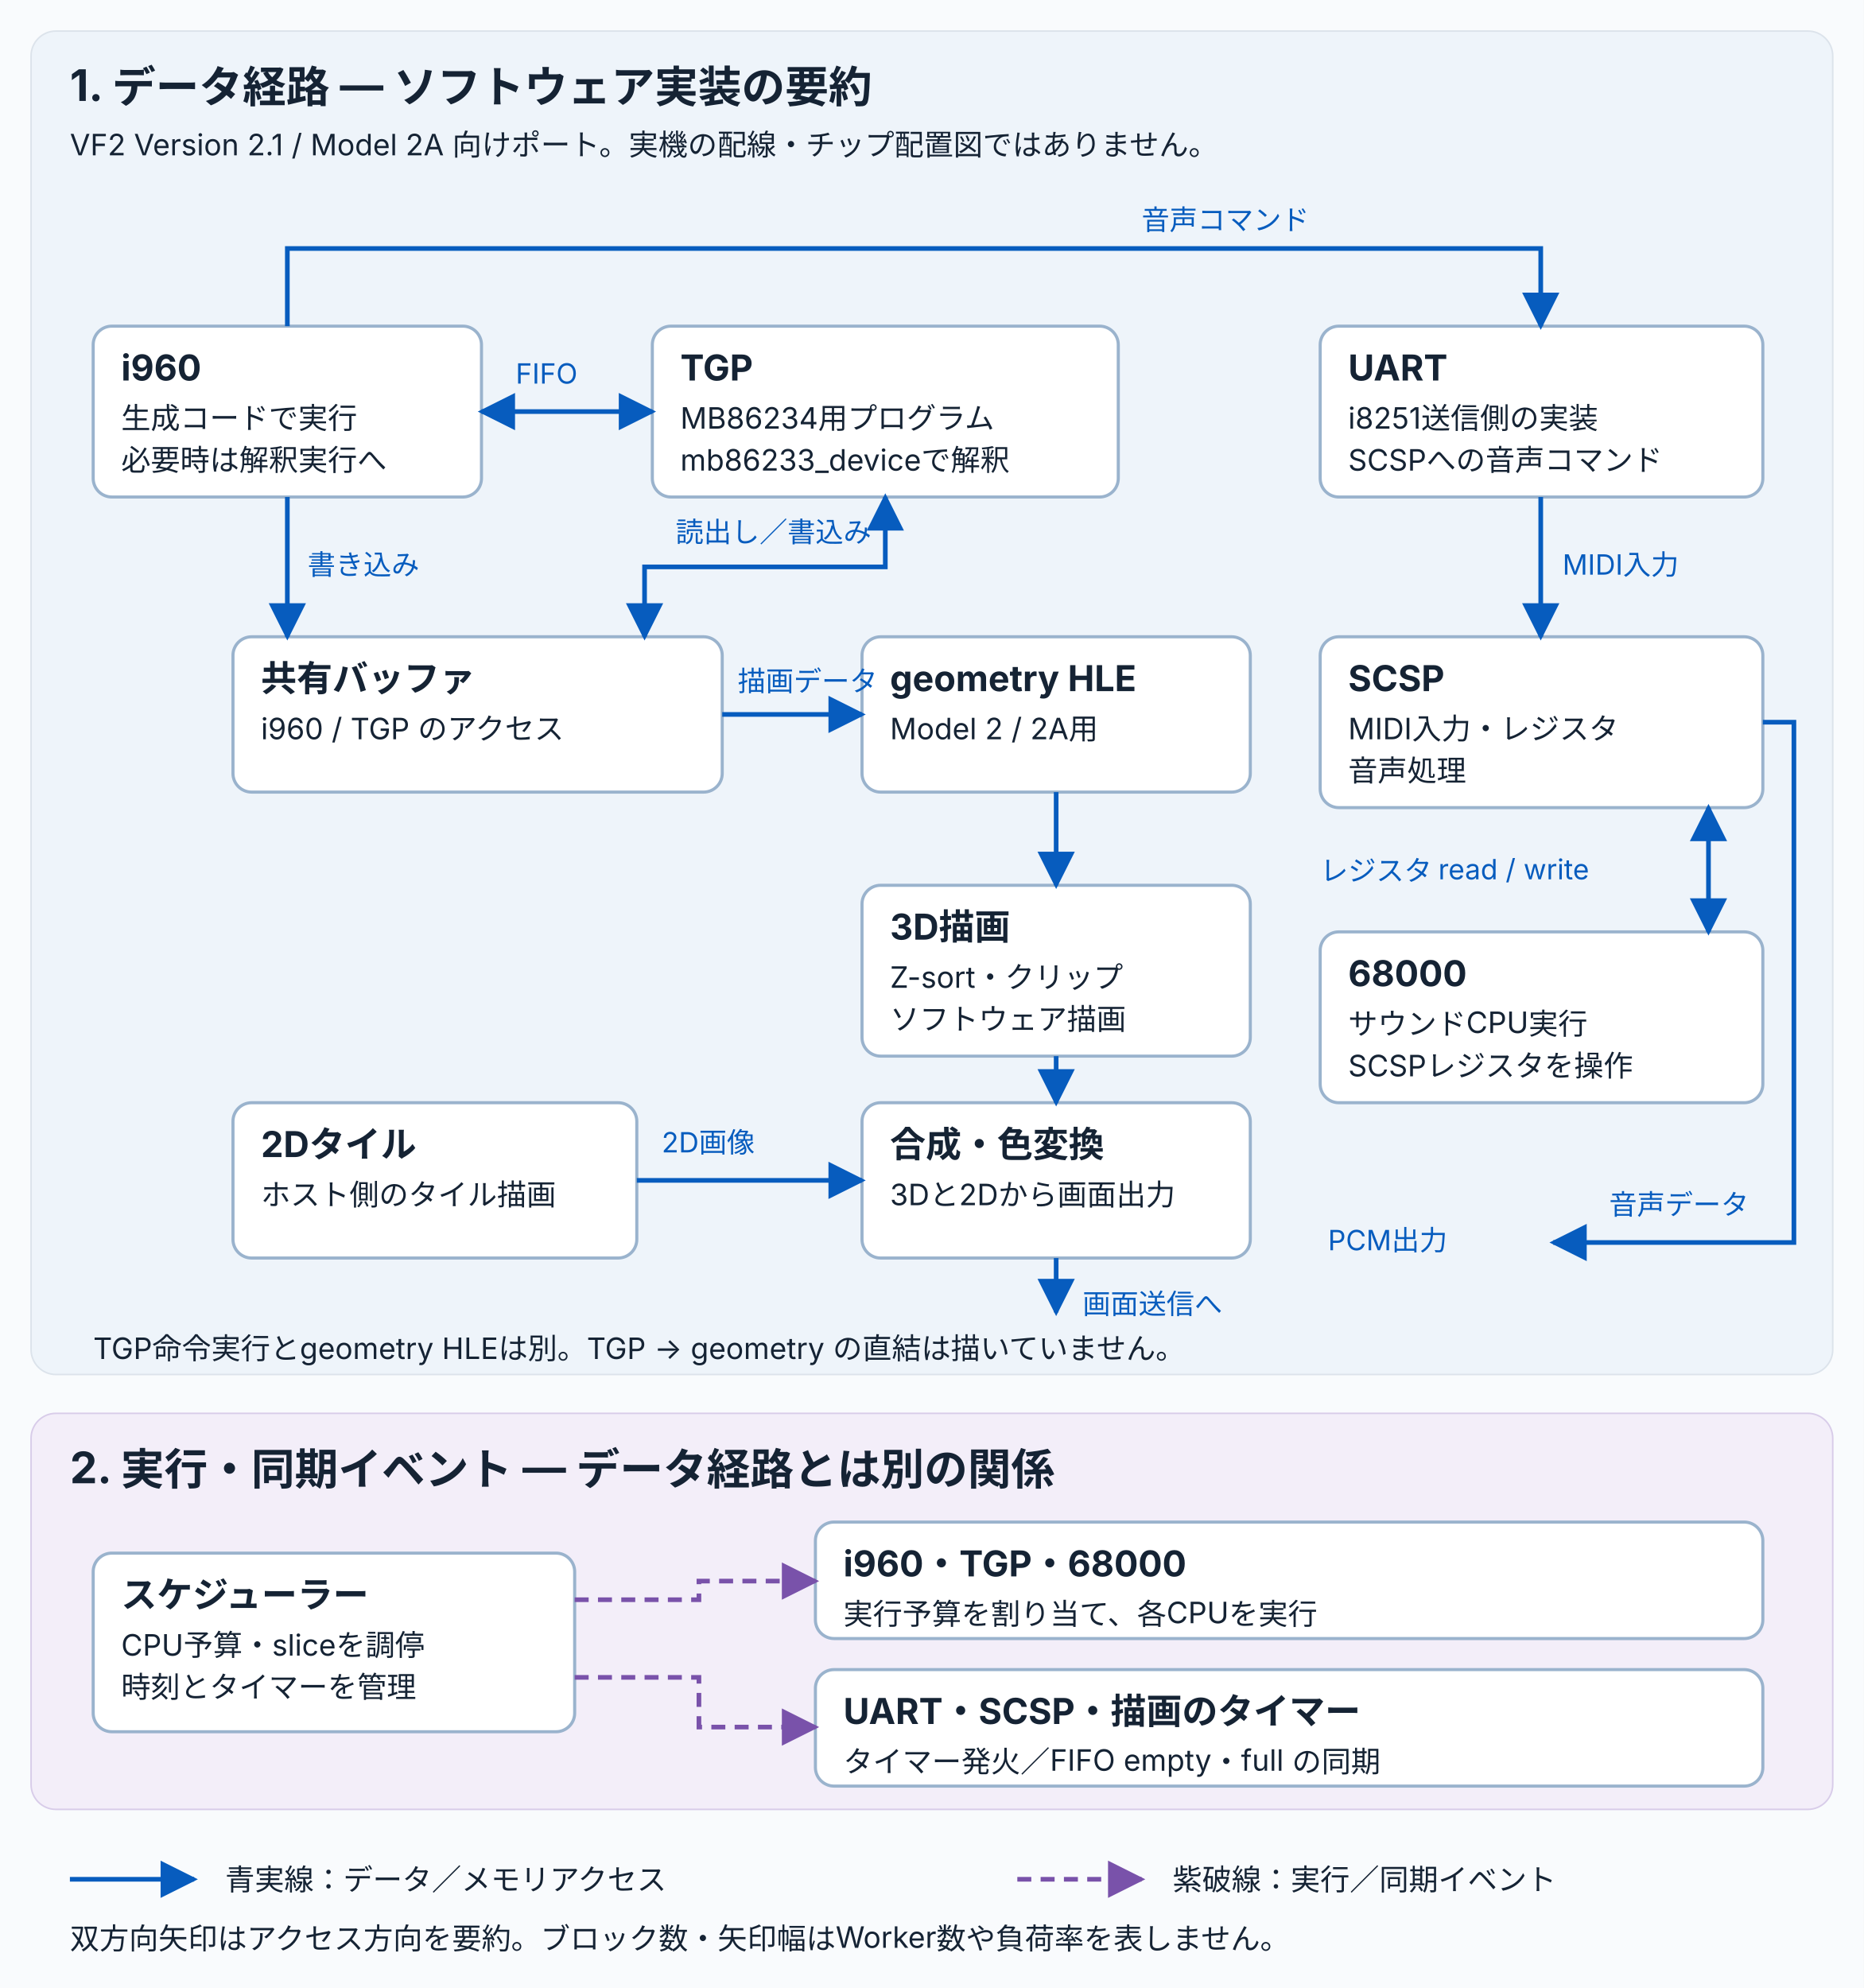
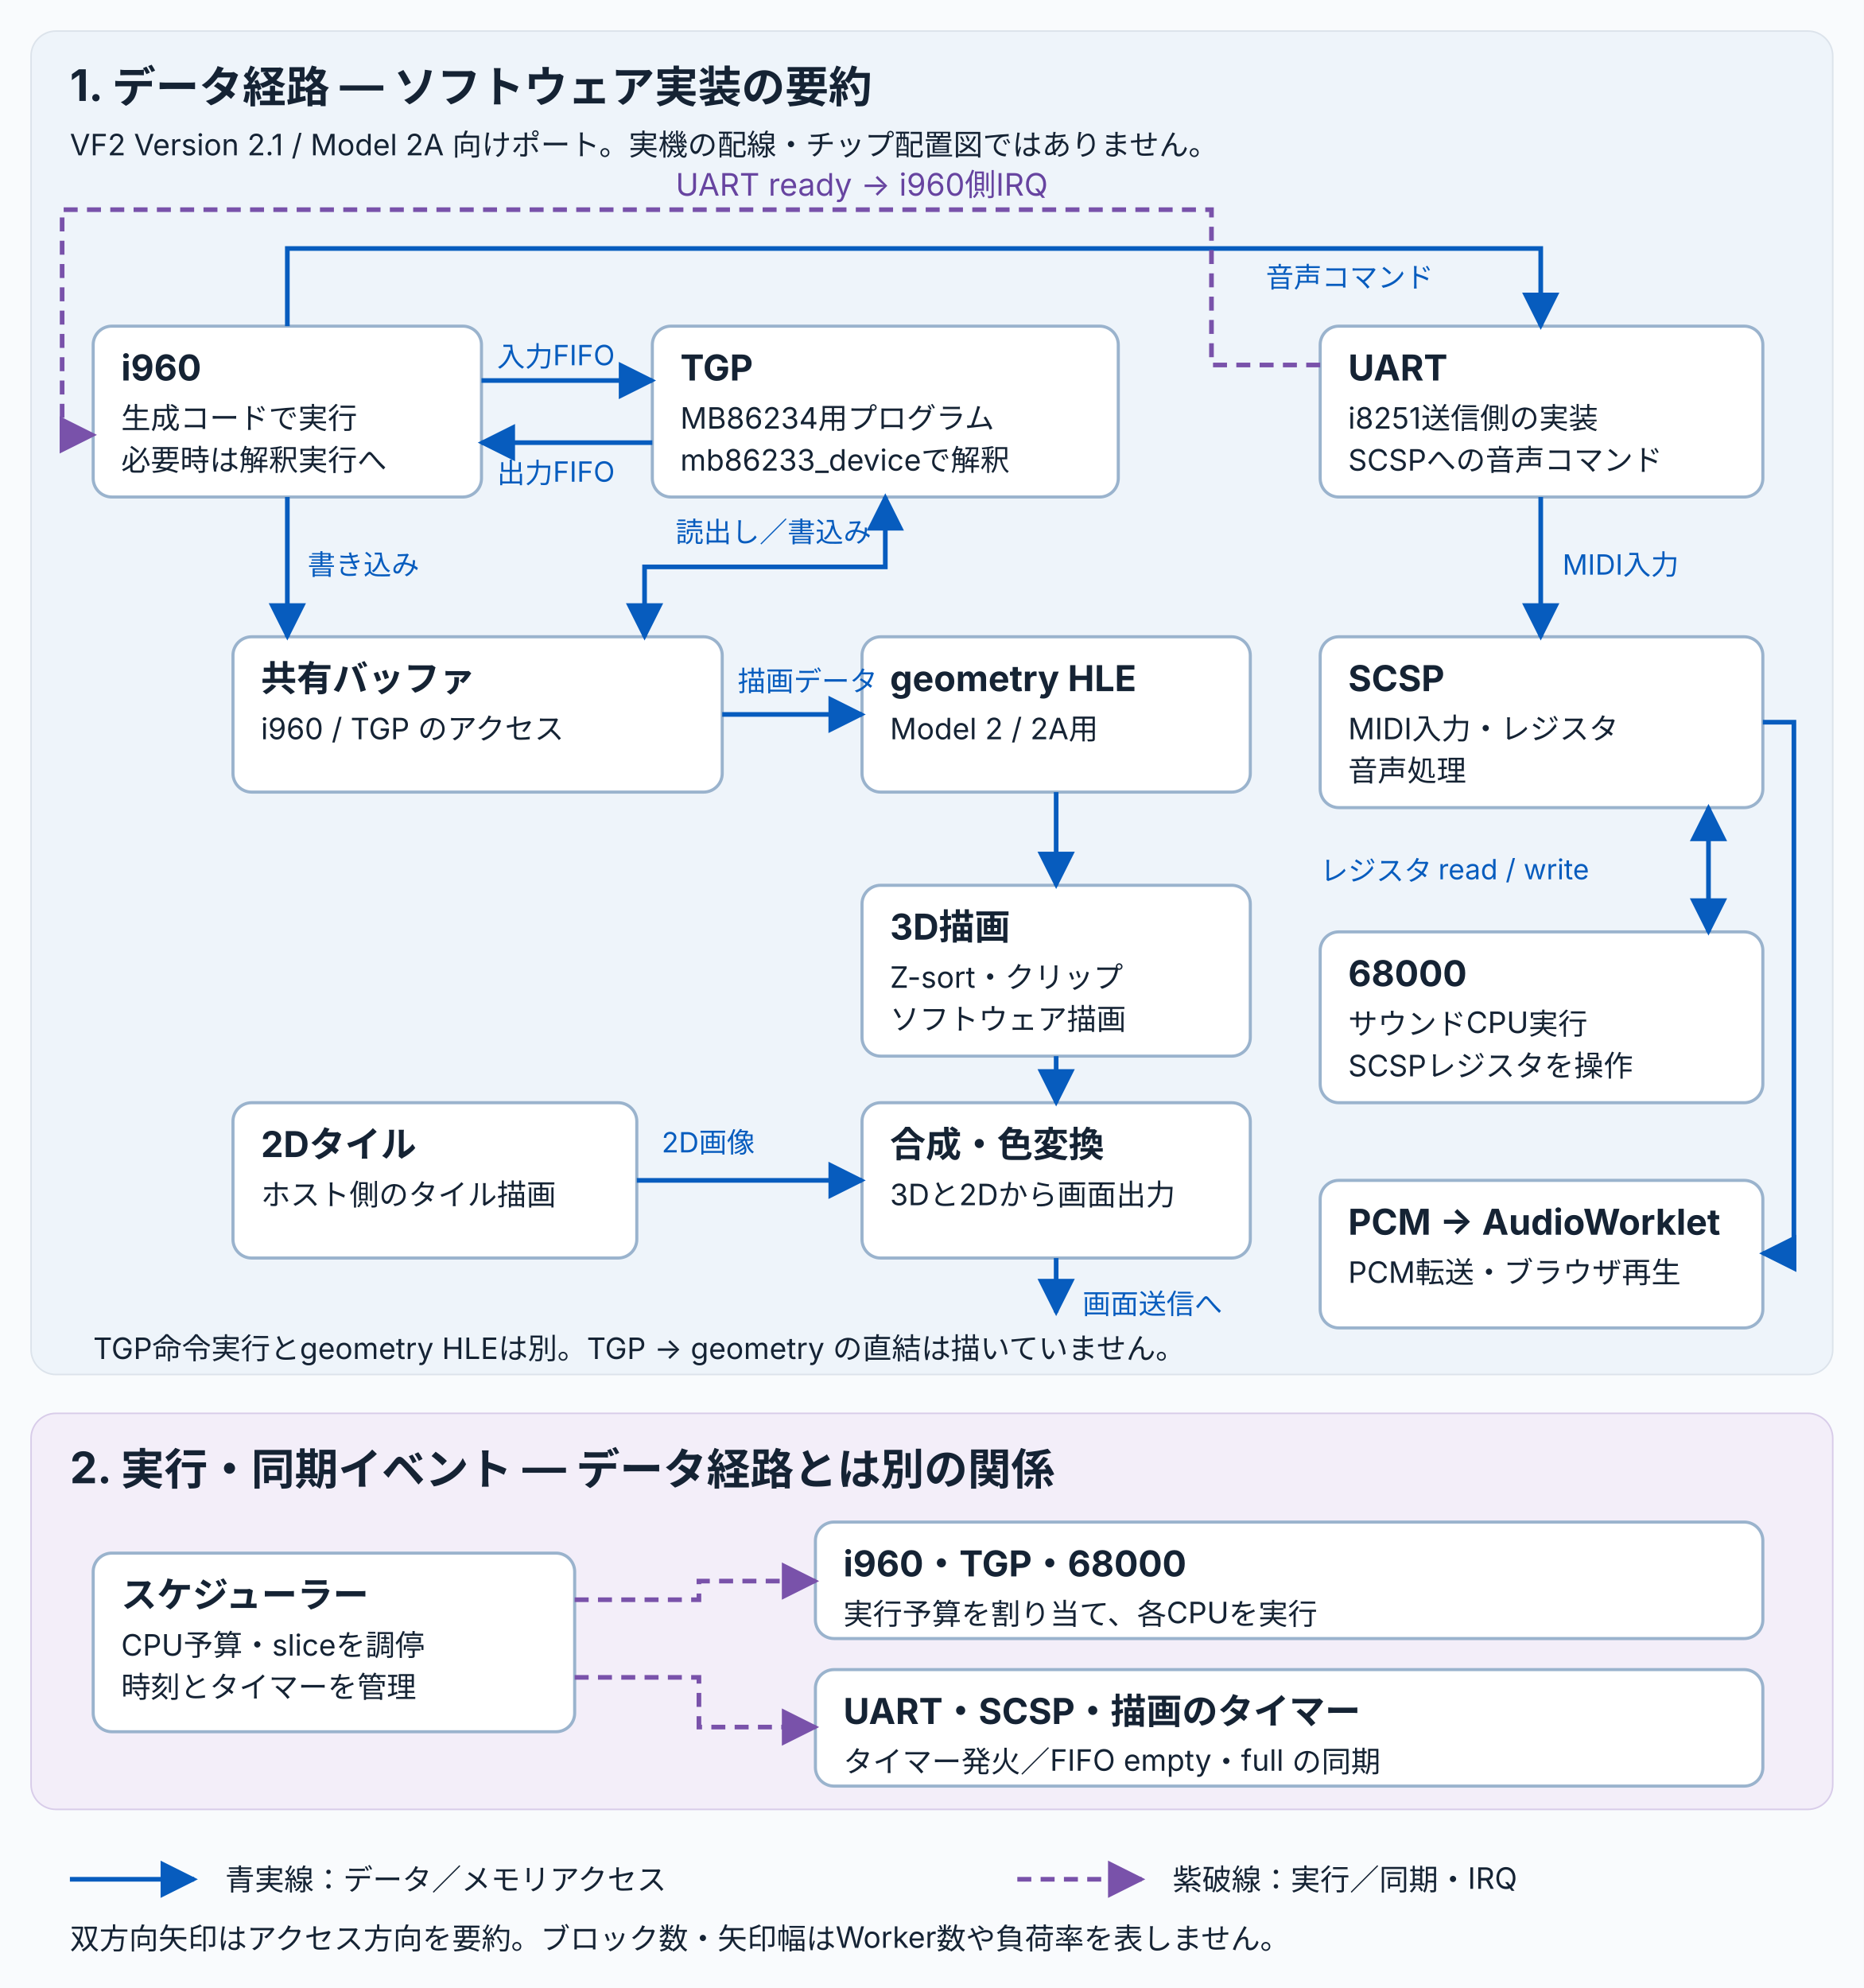
<svg xmlns="http://www.w3.org/2000/svg" viewBox="0 0 1200 1280" width="1200" height="1280" role="img" aria-labelledby="diagram-title diagram-desc">
  <style>text{font-family:-apple-system,BlinkMacSystemFont,"Segoe UI","Noto Sans JP",sans-serif;fill:#152334}.head{font-size:28px;font-weight:700}.label{font-size:23px;font-weight:700}.small{font-size:19px}.edge{font-size:18px;fill:#075cbe}.sync-label{font-size:20px;fill:#6744a0}.box{fill:#fff;stroke:#9ab3cd;stroke-width:2}.data{fill:none;stroke:#075cbe;stroke-width:3}.sync{fill:none;stroke:#7952aa;stroke-width:3;stroke-dasharray:9 6}</style>
  <defs>
    <marker id="data-arrow" viewBox="0 0 10 10" refX="9" refY="5" markerWidth="8" markerHeight="8" orient="auto-start-reverse">
      <path d="M 0 0 L 10 5 L 0 10 z" fill="#075cbe" />
    </marker>
    <marker id="sync-arrow" viewBox="0 0 10 10" refX="9" refY="5" markerWidth="8" markerHeight="8" orient="auto-start-reverse">
      <path d="M 0 0 L 10 5 L 0 10 z" fill="#7952aa" />
    </marker>
  </defs>
  <rect width="1200" height="1280" fill="#f9fbfd" />
  <rect x="20" y="20" width="1160" height="865" rx="16" fill="#eef4fa" stroke="#dce3eb" />
  <text x="45" y="65" class="head">1. データ経路 — ソフトウェア実装の要約</text>
  <text x="45" y="100" class="small">VF2 Version 2.1 / Model 2A 向けポート。実機の配線・チップ配置図ではありません。</text>
  <g data-node="i960">
    <rect x="60" y="210" width="250" height="110" rx="12" class="box" />
    <text x="78" y="245" class="label">i960</text>
    <text x="78" y="276" class="small">生成コードで実行</text>
    <text x="78" y="303" class="small">必要時は解釈実行へ</text>
  </g>
  <g data-node="TGP">
    <rect x="420" y="210" width="300" height="110" rx="12" class="box" />
    <text x="438" y="245" class="label">TGP</text>
    <text x="438" y="276" class="small">MB86234用プログラム</text>
    <text x="438" y="303" class="small">mb86233_deviceで解釈</text>
  </g>
  <g data-node="UART">
    <rect x="850" y="210" width="285" height="110" rx="12" class="box" />
    <text x="868" y="245" class="label">UART</text>
    <text x="868" y="276" class="small">i8251送信側の実装</text>
    <text x="868" y="303" class="small">SCSPへの音声コマンド</text>
  </g>
  <g data-node="共有バッファ">
    <rect x="150" y="410" width="315" height="100" rx="12" class="box" />
    <text x="168" y="445" class="label">共有バッファ</text>
    <text x="168" y="476" class="small">i960 / TGP のアクセス</text>
  </g>
  <g data-node="geometry HLE">
    <rect x="555" y="410" width="250" height="100" rx="12" class="box" />
    <text x="573" y="445" class="label">geometry HLE</text>
    <text x="573" y="476" class="small">Model 2 / 2A用</text>
  </g>
  <g data-node="3D描画">
    <rect x="555" y="570" width="250" height="110" rx="12" class="box" />
    <text x="573" y="605" class="label">3D描画</text>
    <text x="573" y="636" class="small">Z-sort・クリップ</text>
    <text x="573" y="663" class="small">ソフトウェア描画</text>
  </g>
  <g data-node="2Dタイル">
    <rect x="150" y="710" width="260" height="100" rx="12" class="box" />
    <text x="168" y="745" class="label">2Dタイル</text>
    <text x="168" y="776" class="small">ホスト側のタイル描画</text>
  </g>
  <g data-node="合成・色変換">
    <rect x="555" y="710" width="250" height="100" rx="12" class="box" />
    <text x="573" y="745" class="label">合成・色変換</text>
    <text x="573" y="776" class="small">3Dと2Dから画面出力</text>
  </g>
  <g data-node="SCSP">
    <rect x="850" y="410" width="285" height="110" rx="12" class="box" />
    <text x="868" y="445" class="label">SCSP</text>
    <text x="868" y="476" class="small">MIDI入力・レジスタ</text>
    <text x="868" y="503" class="small">音声処理</text>
  </g>
  <g data-node="68000">
    <rect x="850" y="600" width="285" height="110" rx="12" class="box" />
    <text x="868" y="635" class="label">68000</text>
    <text x="868" y="666" class="small">サウンドCPU実行</text>
    <text x="868" y="693" class="small">SCSPレジスタを操作</text>
  </g>
-   <path d="M 310 265 L 420 265" class="data" marker-end="url(#data-arrow)" marker-start="url(#data-arrow)" />
-   <text x="332" y="247" class="edge">FIFO</text>
  <path d="M 185 210 L 185 160 L 992 160 L 992 210" class="data" marker-end="url(#data-arrow)" />
-   <text x="735" y="148" class="edge">音声コマンド</text>
+   <text x="815" y="185" class="edge">音声コマンド</text>
  <path d="M 185 320 L 185 410" class="data" marker-end="url(#data-arrow)" />
  <text x="198" y="370" class="edge">書き込み</text>
  <path d="M 570 320 L 570 365 L 415 365 L 415 410" class="data" marker-end="url(#data-arrow)" marker-start="url(#data-arrow)" />
  <text x="435" y="349" class="edge">読出し／書込み</text>
  <path d="M 465 460 L 555 460" class="data" marker-end="url(#data-arrow)" />
  <text x="475" y="445" class="edge">描画データ</text>
  <path d="M 680 510 L 680 570" class="data" marker-end="url(#data-arrow)" />
  <path d="M 680 680 L 680 710" class="data" marker-end="url(#data-arrow)" />
  <path d="M 410 760 L 555 760" class="data" marker-end="url(#data-arrow)" />
  <text x="426" y="742" class="edge">2D画像</text>
  <path d="M 680 810 L 680 845" class="data" marker-end="url(#data-arrow)" />
  <text x="697" y="846" class="edge">画面送信へ</text>
  <path d="M 992 320 L 992 410" class="data" marker-end="url(#data-arrow)" />
  <text x="1006" y="370" class="edge">MIDI入力</text>
  <path d="M 1100 520 L 1100 600" class="data" marker-end="url(#data-arrow)" marker-start="url(#data-arrow)" />
  <text x="850" y="567" class="edge">レジスタ read / write</text>
-   <path d="M 1135 465 L 1155 465 L 1155 800 L 1000 800" class="data" marker-end="url(#data-arrow)" />
-   <text x="855" y="805" class="edge">PCM出力</text>
-   <text x="1036" y="782" class="edge">音声データ</text>
  <text x="60" y="875" class="small">TGP命令実行とgeometry HLEは別。TGP → geometry の直結は描いていません。</text>
  <rect x="20" y="910" width="1160" height="255" rx="16" fill="#f3eef9" stroke="#d8cce9" />
  <text x="45" y="955" class="head">2. 実行・同期イベント — データ経路とは別の関係</text>
  <g data-node="スケジューラー">
    <rect x="60" y="1000" width="310" height="115" rx="12" class="box" />
    <text x="78" y="1035" class="label">スケジューラー</text>
    <text x="78" y="1066" class="small">CPU予算・sliceを調停</text>
    <text x="78" y="1093" class="small">時刻とタイマーを管理</text>
  </g>
  <g data-node="i960・TGP・68000">
    <rect x="525" y="980" width="610" height="75" rx="12" class="box" />
    <text x="543" y="1015" class="label">i960・TGP・68000</text>
    <text x="543" y="1046" class="small">実行予算を割り当て、各CPUを実行</text>
  </g>
  <g data-node="UART・SCSP・描画のタイマー">
    <rect x="525" y="1075" width="610" height="75" rx="12" class="box" />
    <text x="543" y="1110" class="label">UART・SCSP・描画のタイマー</text>
    <text x="543" y="1141" class="small">タイマー発火／FIFO empty・full の同期</text>
  </g>
  <path d="M 370 1030 L 450 1030 L 450 1018 L 525 1018" class="sync" marker-end="url(#sync-arrow)" />
  <path d="M 370 1080 L 450 1080 L 450 1112 L 525 1112" class="sync" marker-end="url(#sync-arrow)" />
  <path d="M 45 1210 L 125 1210" class="data" marker-end="url(#data-arrow)" />
  <text x="145" y="1217" class="small">青実線：データ／メモリアクセス</text>
  <path d="M 655 1210 L 735 1210" class="sync" marker-end="url(#sync-arrow)" />
-   <text x="755" y="1217" class="small">紫破線：実行／同期イベント</text>
+   <text x="755" y="1217" class="small">紫破線：実行／同期・IRQ</text>
  <text x="45" y="1255" class="small">双方向矢印はアクセス方向を要約。ブロック数・矢印幅はWorker数や負荷率を表しません。</text>
+   <path d="M 310 245 L 420 245" class="data" marker-end="url(#data-arrow)" />
+   <text x="320" y="236" class="edge">入力FIFO</text>
+   <path d="M 420 285 L 310 285" class="data" marker-end="url(#data-arrow)" />
+   <text x="320" y="311" class="edge">出力FIFO</text>
+   <path d="M 850 235 L 780 235 L 780 135 L 40 135 L 40 280 L 60 280" class="sync" marker-end="url(#sync-arrow)" />
+   <text x="435" y="126" class="sync-label">UART ready → i960側IRQ</text>
+   <g data-node="PCM→AudioWorklet">
+     <rect x="850" y="760" width="285" height="95" rx="12" class="box" />
+     <text x="868" y="795" class="label">PCM → AudioWorklet</text>
+     <text x="868" y="826" class="small">PCM転送・ブラウザ再生</text>
+   </g>
+   <path d="M 1135 465 L 1155 465 L 1155 807 L 1135 807" class="data" marker-end="url(#data-arrow)" />
</svg>
